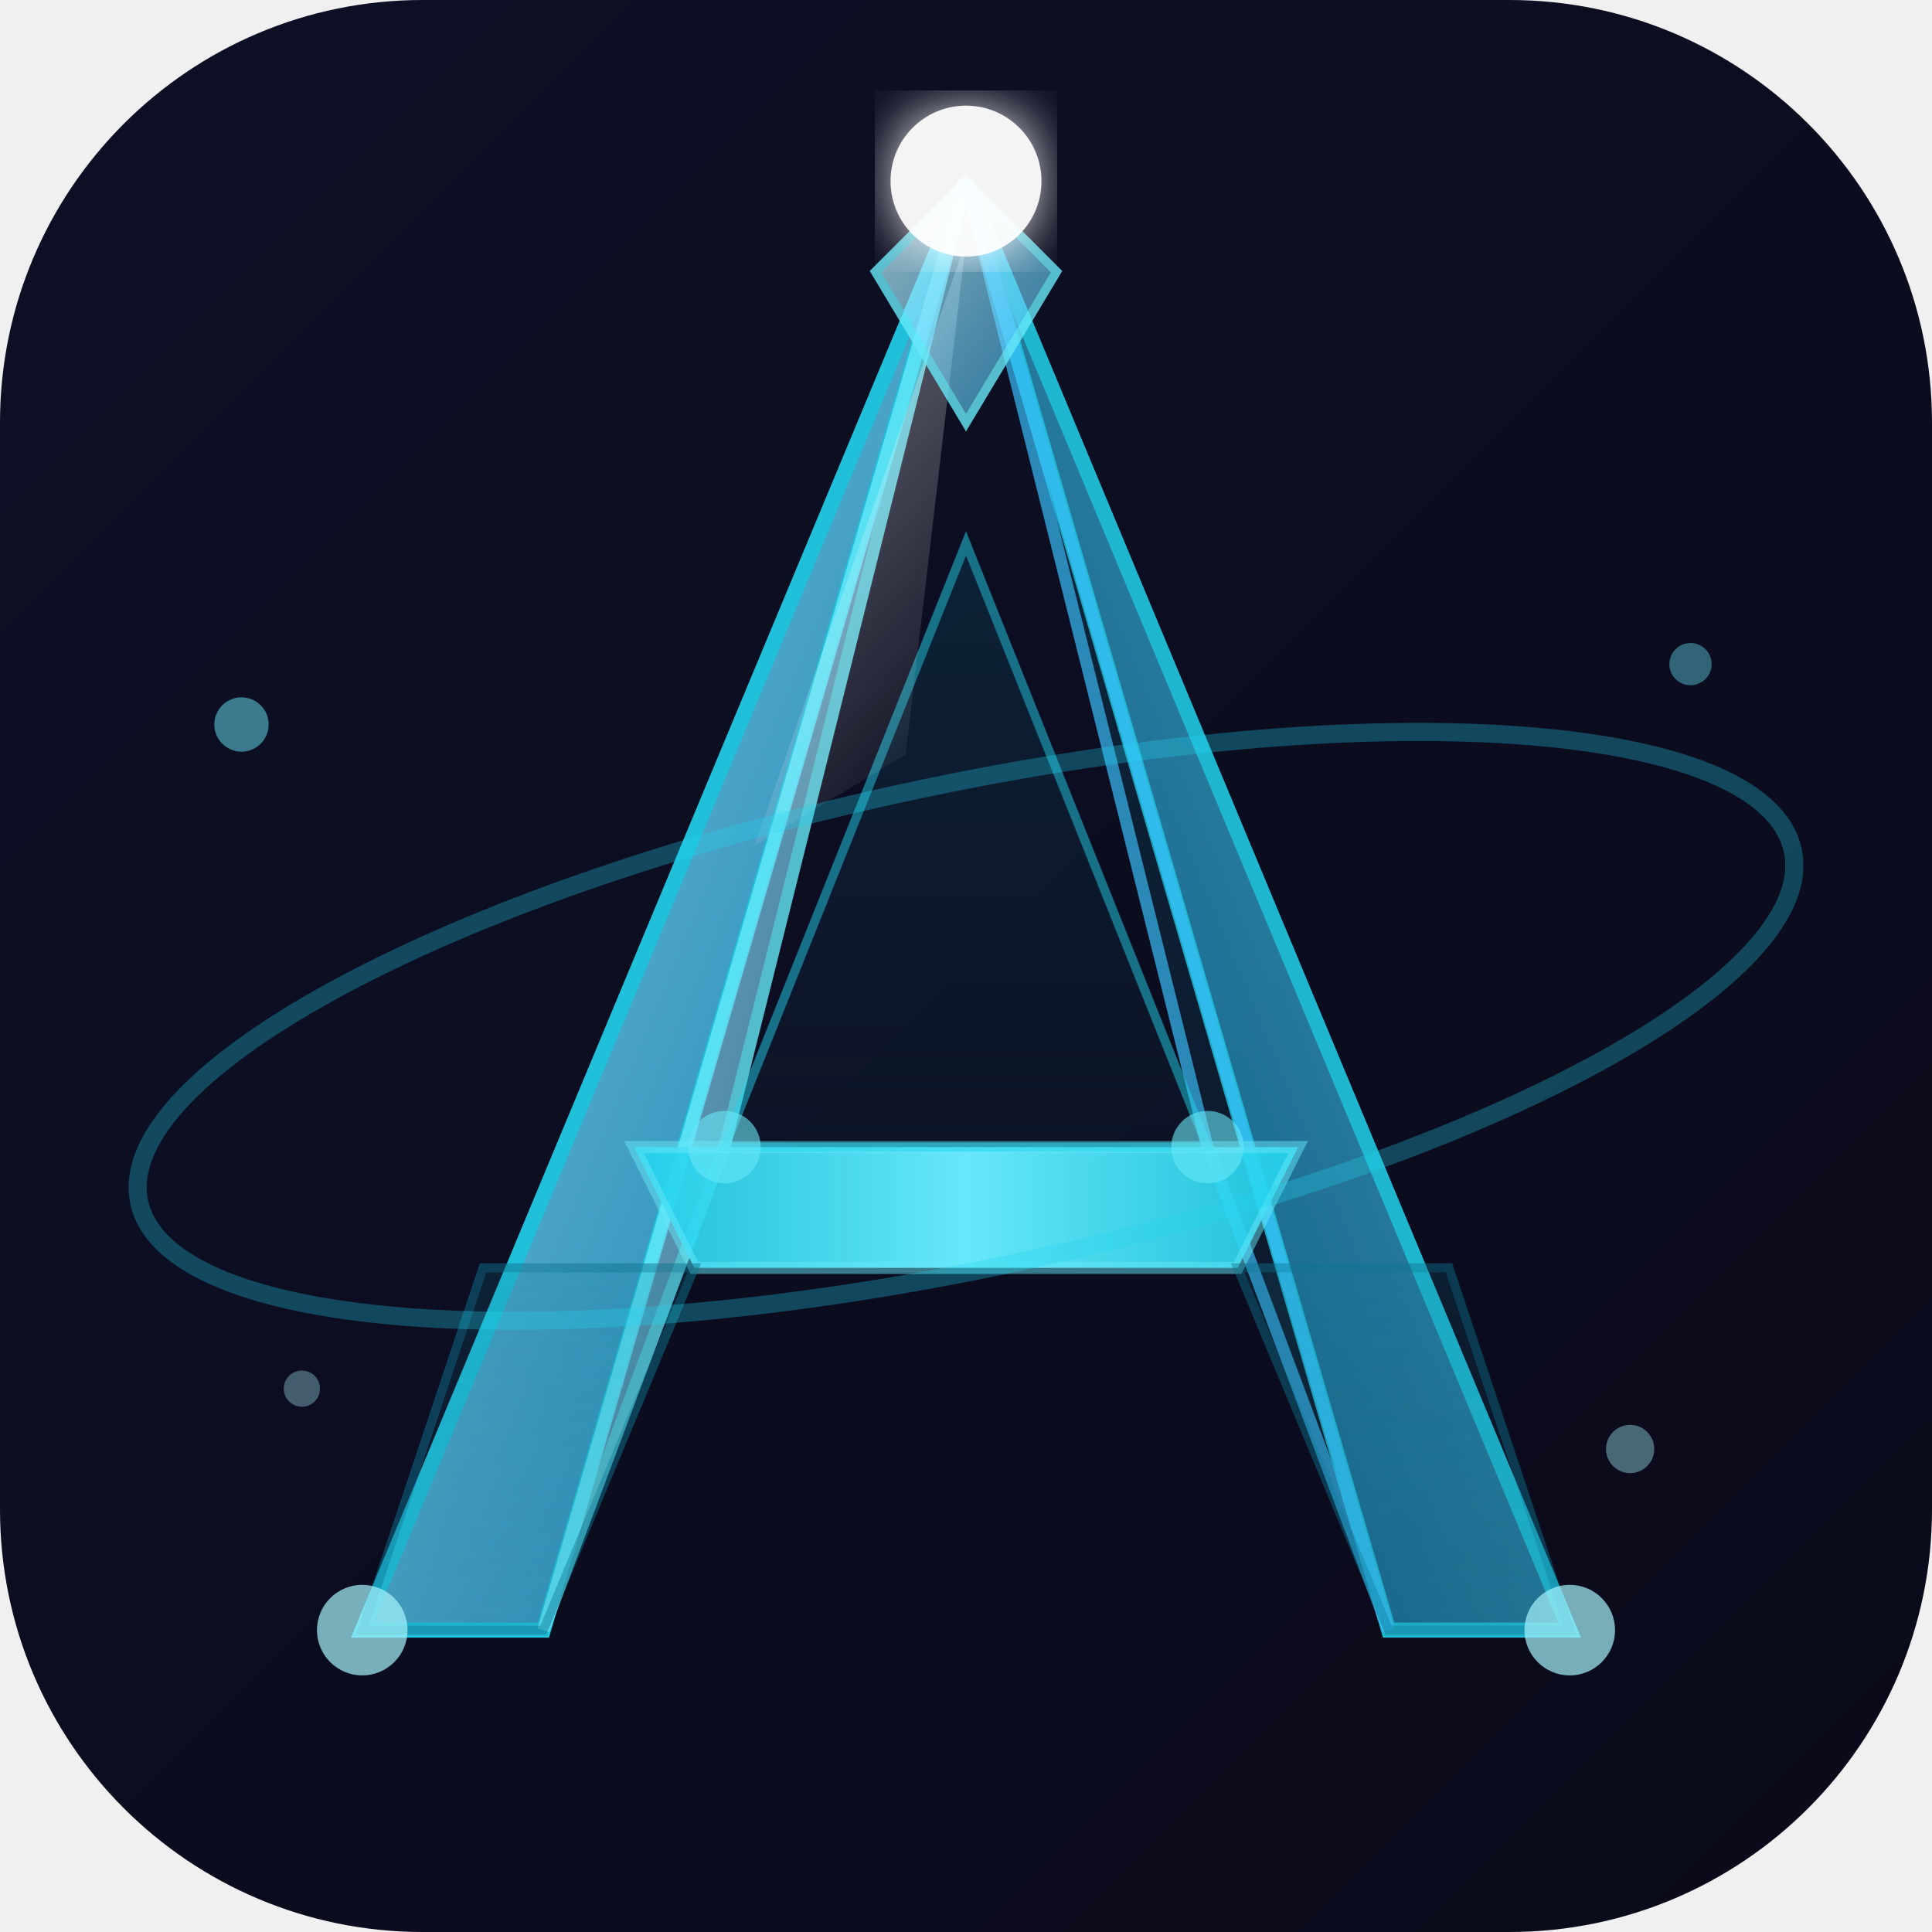
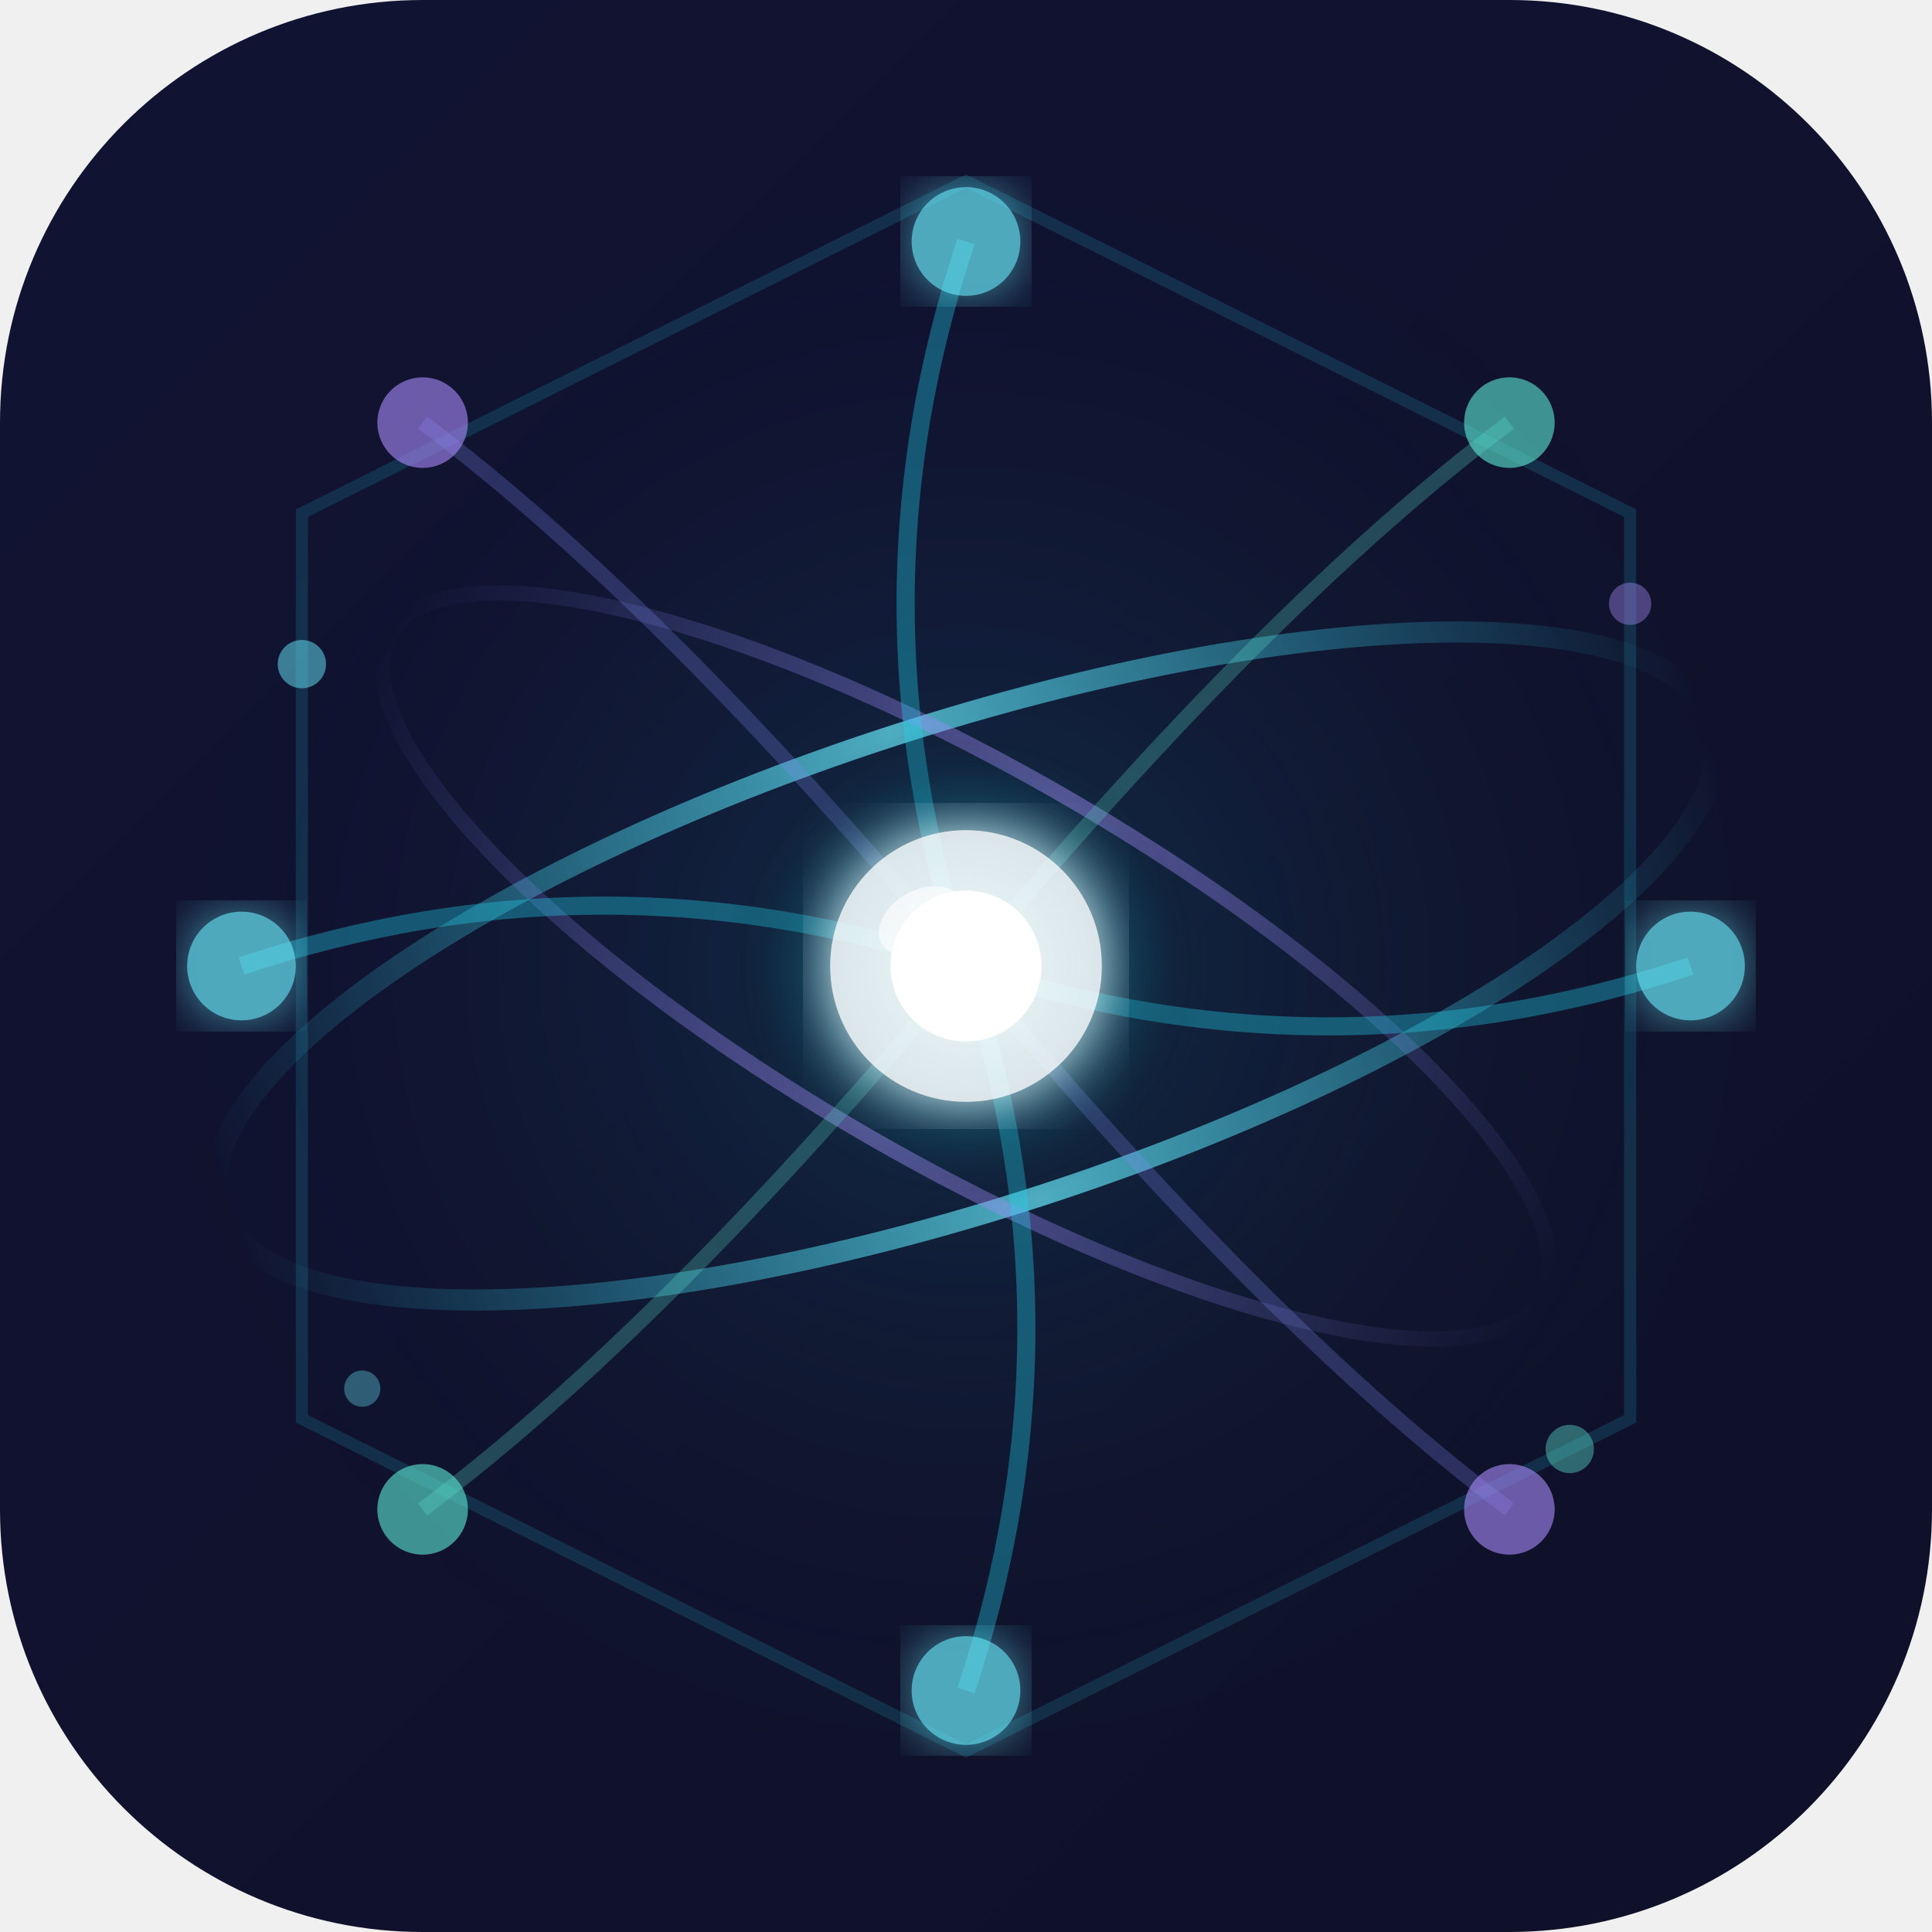
<svg xmlns="http://www.w3.org/2000/svg" viewBox="0 0 64 64" fill="none">
  <defs>
-     <linearGradient id="al" x1="0%" y1="0%" x2="100%" y2="100%">
-       <stop offset="0%" stop-color="#a5f3fc" stop-opacity="0.95" />
-       <stop offset="100%" stop-color="#0ea5e9" stop-opacity="0.8" />
+     <radialGradient id="fc" cx="50%" cy="50%" r="50%">
+       <stop offset="0%" stop-color="white" stop-opacity="1" />
+       <stop offset="20%" stop-color="#a5f3fc" stop-opacity="0.9" />
+       <stop offset="50%" stop-color="#22d3ee" stop-opacity="0.5" />
+       <stop offset="100%" stop-color="transparent" />
+     </radialGradient>
+     <radialGradient id="fg" cx="50%" cy="50%" r="50%">
+       <stop offset="0%" stop-color="#22d3ee" stop-opacity="0.3" />
+       <stop offset="100%" stop-color="transparent" />
+     </radialGradient>
+     <linearGradient id="fr1" x1="0%" y1="0%" x2="100%" y2="0%">
+       <stop offset="0%" stop-color="#22d3ee" stop-opacity="0" />
+       <stop offset="50%" stop-color="#67e8f9" stop-opacity="0.7" />
+       <stop offset="100%" stop-color="#22d3ee" stop-opacity="0" />
    </linearGradient>
-     <linearGradient id="ar" x1="100%" y1="0%" x2="0%" y2="100%">
-       <stop offset="0%" stop-color="#67e8f9" stop-opacity="0.85" />
-       <stop offset="100%" stop-color="#0284c7" stop-opacity="0.65" />
-     </linearGradient>
-     <linearGradient id="ac" x1="0%" y1="0%" x2="100%" y2="0%">
-       <stop offset="0%" stop-color="#22d3ee" stop-opacity="0.9" />
-       <stop offset="50%" stop-color="#67e8f9" />
-       <stop offset="100%" stop-color="#22d3ee" stop-opacity="0.9" />
-     </linearGradient>
-     <linearGradient id="ad" x1="50%" y1="0%" x2="50%" y2="100%">
-       <stop offset="0%" stop-color="#0e7490" stop-opacity="0.4" />
-       <stop offset="100%" stop-color="#164e63" stop-opacity="0.2" />
-     </linearGradient>
-     <linearGradient id="ab" x1="0%" y1="0%" x2="100%" y2="100%">
-       <stop offset="0%" stop-color="#cffafe" stop-opacity="0.9" />
-       <stop offset="100%" stop-color="#38bdf8" stop-opacity="0.7" />
-     </linearGradient>
-     <linearGradient id="sh" x1="30%" y1="0%" x2="70%" y2="100%">
-       <stop offset="0%" stop-color="white" stop-opacity="0.9" />
-       <stop offset="100%" stop-color="white" stop-opacity="0" />
+     <linearGradient id="fr2" x1="0%" y1="0%" x2="100%" y2="0%">
+       <stop offset="0%" stop-color="#818cf8" stop-opacity="0" />
+       <stop offset="50%" stop-color="#a78bfa" stop-opacity="0.5" />
+       <stop offset="100%" stop-color="#818cf8" stop-opacity="0" />
    </linearGradient>
    <linearGradient id="bg" x1="0%" y1="0%" x2="100%" y2="100%">
-       <stop offset="0%" stop-color="#0d1025" />
-       <stop offset="100%" stop-color="#0a0a1a" />
+       <stop offset="0%" stop-color="#111333" />
+       <stop offset="100%" stop-color="#0f1129" />
    </linearGradient>
    <filter id="gl">
      <feGaussianBlur stdDeviation="1" result="blur" />
      <feMerge>
        <feMergeNode in="blur" />
        <feMergeNode in="SourceGraphic" />
      </feMerge>
    </filter>
  </defs>
  <rect width="64" height="64" rx="14" fill="url(#bg)" />
-   <polygon points="32,6 12,54 18,54" fill="url(#al)" stroke="#22d3ee" stroke-width="0.5" opacity="0.9" />
-   <polygon points="32,6 18,54 24,38" fill="url(#ab)" stroke="#67e8f9" stroke-width="0.4" opacity="0.8" />
-   <polygon points="32,6 52,54 46,54" fill="url(#ar)" stroke="#22d3ee" stroke-width="0.5" opacity="0.85" />
-   <polygon points="32,6 46,54 40,38" fill="url(#ad)" stroke="#38bdf8" stroke-width="0.4" opacity="0.7" />
-   <polygon points="21,38 24,38 40,38 43,38 41,42 23,42" fill="url(#ac)" stroke="#67e8f9" stroke-width="0.4" stroke-opacity="0.5" />
-   <polygon points="32,18 24,38 40,38" fill="url(#ad)" stroke="#22d3ee" stroke-width="0.3" opacity="0.5" />
-   <polygon points="12,54 18,54 23,42 16,42" fill="url(#ad)" stroke="#0e7490" stroke-width="0.3" opacity="0.5" />
-   <polygon points="52,54 46,54 41,42 48,42" fill="url(#ad)" stroke="#0e7490" stroke-width="0.3" opacity="0.45" />
-   <polygon points="32,8 25,28 30,25" fill="url(#sh)" opacity="0.45" />
-   <polygon points="29,9 32,6 35,9 32,14" fill="url(#ab)" stroke="#67e8f9" stroke-width="0.3" opacity="0.8" />
-   <circle cx="32" cy="6" r="2.5" fill="white" opacity="0.95" filter="url(#gl)" />
-   <circle cx="12" cy="54" r="1.5" fill="#a5f3fc" opacity="0.7" />
-   <circle cx="52" cy="54" r="1.5" fill="#a5f3fc" opacity="0.7" />
-   <circle cx="24" cy="38" r="1.2" fill="#67e8f9" opacity="0.6" />
-   <circle cx="40" cy="38" r="1.2" fill="#67e8f9" opacity="0.6" />
-   <ellipse cx="32" cy="34" rx="28" ry="8" fill="none" stroke="#22d3ee" stroke-width="0.6" opacity="0.3" transform="rotate(-12 32 34)" />
-   <circle cx="8" cy="24" r="0.9" fill="#67e8f9" opacity="0.5" />
-   <circle cx="56" cy="22" r="0.7" fill="#67e8f9" opacity="0.4" />
-   <circle cx="10" cy="46" r="0.6" fill="#a5f3fc" opacity="0.35" />
-   <circle cx="54" cy="48" r="0.8" fill="#a5f3fc" opacity="0.4" />
+   <circle cx="32" cy="32" r="28" fill="url(#fg)" opacity="0.5" />
+   <polygon points="32,6 54,17 54,47 32,58 10,47 10,17" fill="none" stroke="#22d3ee" stroke-width="0.4" opacity="0.15" />
+   <ellipse cx="32" cy="32" rx="26" ry="8" fill="none" stroke="url(#fr1)" stroke-width="0.7" transform="rotate(-18 32 32)" />
+   <ellipse cx="32" cy="32" rx="22" ry="6.5" fill="none" stroke="url(#fr2)" stroke-width="0.5" transform="rotate(30 32 32)" />
+   <path d="M 32 8 Q 28 20 32 32" stroke="#22d3ee" stroke-width="0.6" fill="none" opacity="0.35" />
+   <path d="M 32 56 Q 36 44 32 32" stroke="#22d3ee" stroke-width="0.6" fill="none" opacity="0.35" />
+   <path d="M 8 32 Q 20 28 32 32" stroke="#22d3ee" stroke-width="0.6" fill="none" opacity="0.35" />
+   <path d="M 56 32 Q 44 36 32 32" stroke="#22d3ee" stroke-width="0.6" fill="none" opacity="0.35" />
+   <path d="M 14 14 Q 22 20 32 32" stroke="#818cf8" stroke-width="0.5" fill="none" opacity="0.25" />
+   <path d="M 50 50 Q 42 44 32 32" stroke="#818cf8" stroke-width="0.5" fill="none" opacity="0.25" />
+   <path d="M 50 14 Q 42 20 32 32" stroke="#5eead4" stroke-width="0.5" fill="none" opacity="0.25" />
+   <path d="M 14 50 Q 22 44 32 32" stroke="#5eead4" stroke-width="0.5" fill="none" opacity="0.25" />
+   <circle cx="32" cy="8" r="1.8" fill="#67e8f9" opacity="0.7" filter="url(#gl)" />
+   <circle cx="32" cy="56" r="1.8" fill="#67e8f9" opacity="0.7" filter="url(#gl)" />
+   <circle cx="8" cy="32" r="1.8" fill="#67e8f9" opacity="0.7" filter="url(#gl)" />
+   <circle cx="56" cy="32" r="1.8" fill="#67e8f9" opacity="0.7" filter="url(#gl)" />
+   <circle cx="14" cy="14" r="1.5" fill="#a78bfa" opacity="0.6" />
+   <circle cx="50" cy="50" r="1.5" fill="#a78bfa" opacity="0.6" />
+   <circle cx="50" cy="14" r="1.5" fill="#5eead4" opacity="0.6" />
+   <circle cx="14" cy="50" r="1.5" fill="#5eead4" opacity="0.6" />
+   <circle cx="32" cy="32" r="8" fill="url(#fc)" opacity="0.7" />
+   <circle cx="32" cy="32" r="4.5" fill="white" opacity="0.85" filter="url(#gl)" />
+   <circle cx="32" cy="32" r="2.5" fill="white" opacity="1" />
+   <ellipse cx="30.5" cy="30.5" rx="1.5" ry="1" fill="white" opacity="0.6" transform="rotate(-30 30.5 30.5)" />
+   <circle cx="10" cy="22" r="0.8" fill="#67e8f9" opacity="0.5" />
+   <circle cx="54" cy="20" r="0.7" fill="#a78bfa" opacity="0.4" />
+   <circle cx="12" cy="46" r="0.6" fill="#67e8f9" opacity="0.35" />
+   <circle cx="52" cy="48" r="0.8" fill="#5eead4" opacity="0.4" />
</svg>
